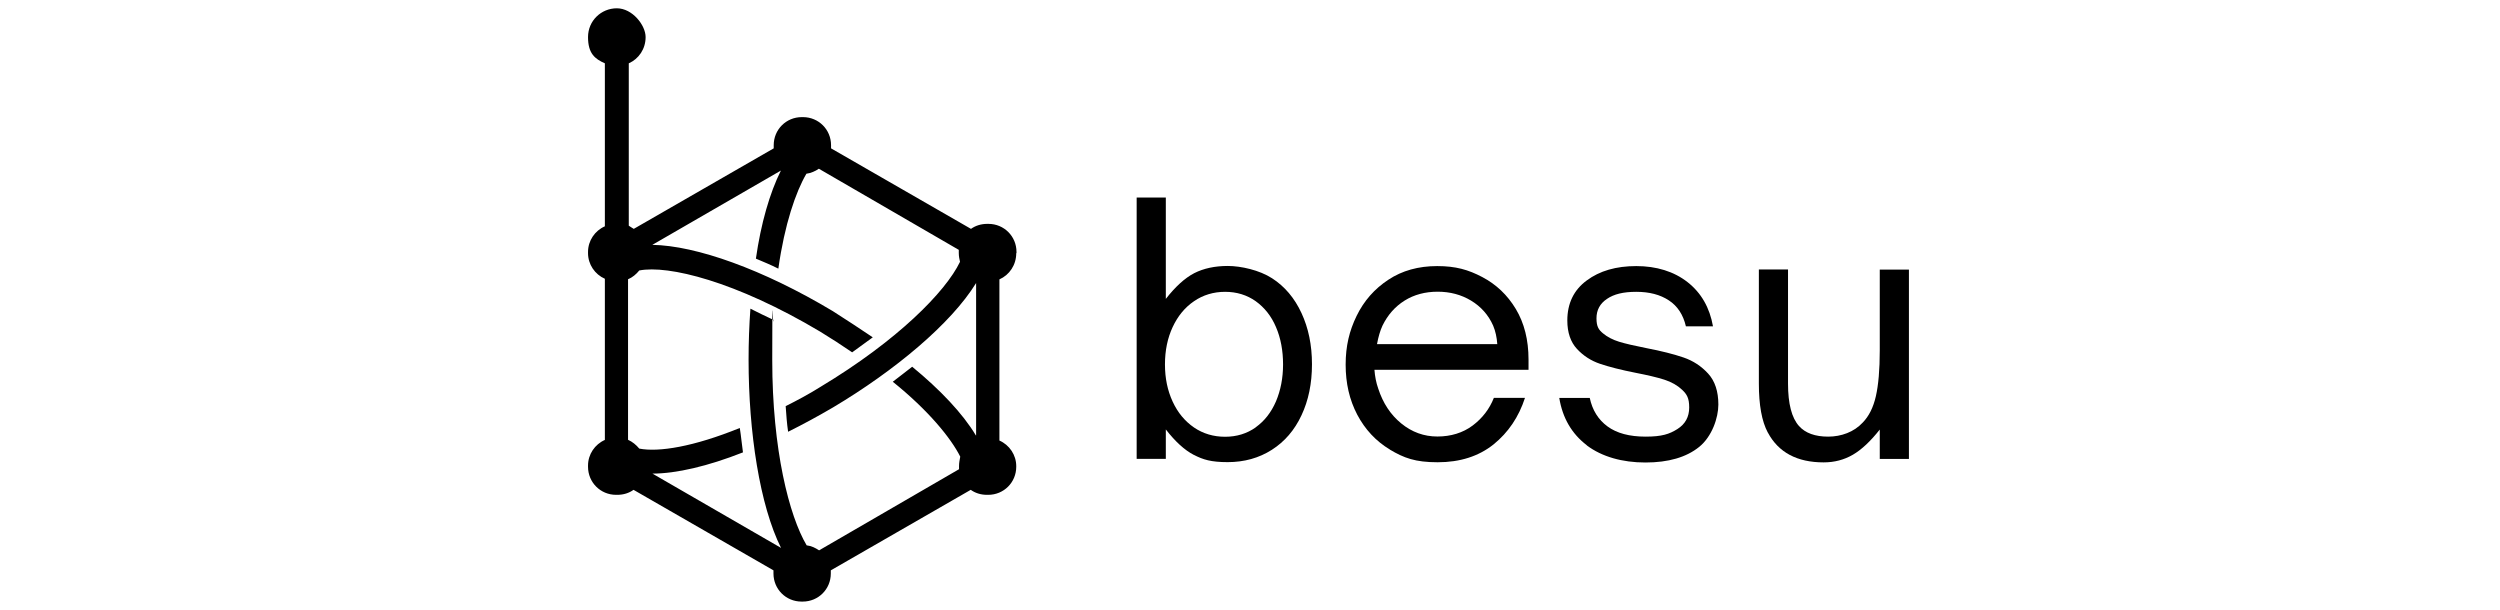
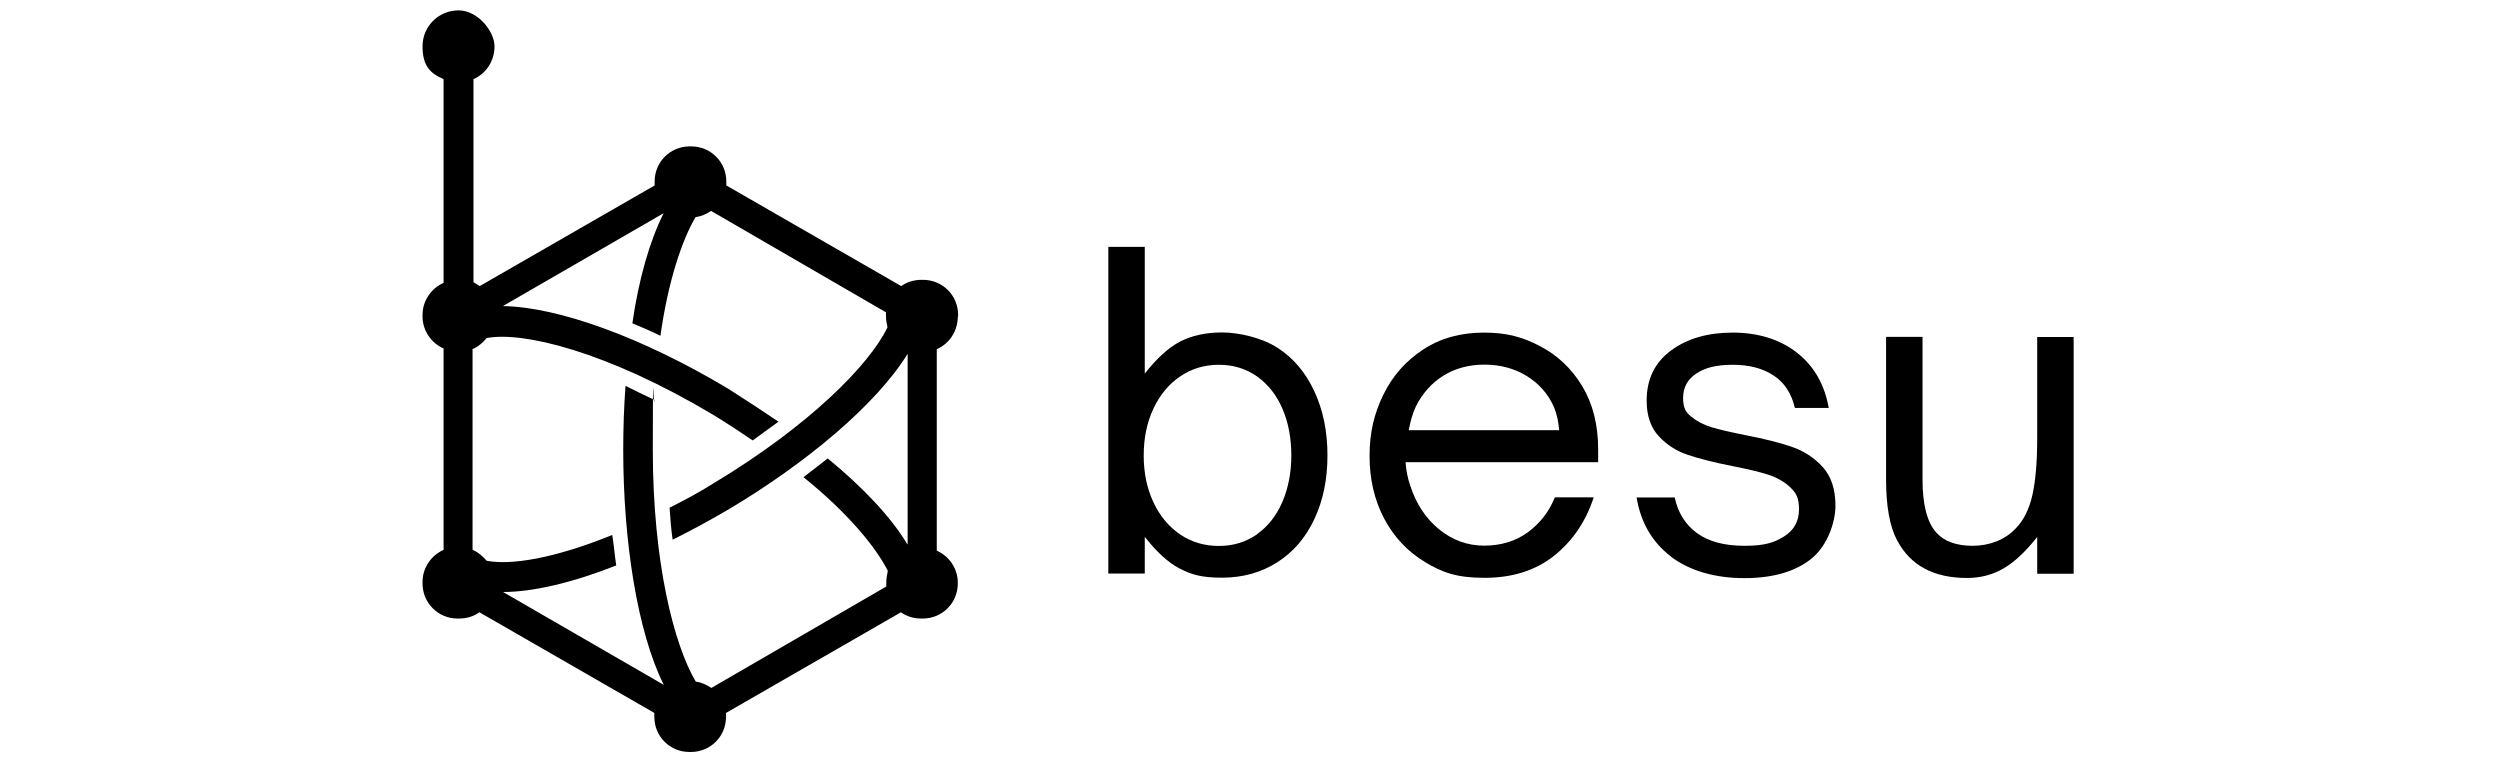
- <svg xmlns="http://www.w3.org/2000/svg" version="1.1" width="250" height="61" viewBox="-200 0 1500 500">
+ <svg xmlns="http://www.w3.org/2000/svg" version="1.1" width="200" height="61" viewBox="-200 0 1500 500">
  <defs>
    <style>
      .cls-1 {
        fill: #000000;
      }
    </style>
  </defs>
  <g>
    <g id="Layer_1">
      <path class="cls-1" d="M358.6,207.5v-1c0-12.8-10.2-23-23-23h-1c-5.1,0-9.7,1.5-13.3,4.1l-114.7-66v-2.6c0-12.8-10.2-23-23-23h-1c-12.8,0-23,10.2-23,23v2.6l-114.7,66c-1.5-1-2.6-1.5-4.1-2.6V51.9c8.2-3.6,13.8-11.8,13.8-21.5S43.8,6.8,31,6.8,7.4,17,7.4,30.4s5.6,17.9,13.8,21.5v133.6c-8.2,3.6-13.8,11.8-13.8,21v1c0,9.2,5.6,17.4,13.8,21v132.1c-8.2,3.6-13.8,11.8-13.8,21v1c0,12.8,10.2,23,23,23h1c5.1,0,9.7-1.5,13.3-4.1l114.7,66v2.6c0,12.8,10.2,23,23,23h1c12.8,0,23-10.2,23-23v-2.6l114.7-66c3.6,2.6,8.2,4.1,13.3,4.1h1c12.8,0,23-10.2,23-23v-.5c0-9.2-5.6-17.4-13.8-21v-132.1c8.2-3.6,13.8-11.8,13.8-21.5ZM325.3,356.9c-10.7-17.9-29.2-37.4-52.2-56.3-5.1,4.1-10.7,8.2-15.9,12.3,29.2,23.5,47.6,46.1,55.3,61.4-.5,2.6-1,5.1-1,7.7v2.6l-114.7,66.5c-3.1-2-6.1-3.6-10.2-4.1-14.3-24.1-28.2-78.3-28.2-152s.5-22.5,1-32.8c-6.7-3.1-12.8-6.1-18.9-9.2-1,13.8-1.5,27.6-1.5,42,0,59.4,9.2,119.3,26.6,154.1l-105.4-60.9c19.5,0,45.6-6.1,74.2-17.4-1-6.7-1.5-13.3-2.6-20-37.9,15.4-66.5,20-82.4,16.9-2.6-3.1-5.6-5.6-9.2-7.2v-131.6c3.6-1.5,6.7-4.1,9.2-7.2,23.5-4.6,78.8,8.7,148.4,50.2,9.2,5.6,17.9,11.3,26.1,16.9,5.6-4.1,11.3-8.2,16.9-12.3-10.7-7.2-21.5-14.3-32.8-21.5-57.3-34.3-112.1-53.7-147.9-54.3l105.4-60.9c-9.2,18.4-16.4,43.5-20.5,72.2,6.1,2.6,12.3,5.1,18.4,8.2,5.1-36.3,14.3-63,23-77.8,3.6-.5,7.2-2,10.2-4.1l114.7,66.5v2.6c0,2.6.5,5.1,1,7.2-11.8,24.6-51.2,64.5-114.2,102.4-9.7,6.1-19.5,11.3-28.7,15.9.5,7.2,1,14.3,2,21,12.3-6.1,24.6-12.8,36.9-20,50.7-30.2,96.7-68.6,117.2-101.9v124.9h-.5Z" />
      <g>
        <path class="cls-1" d="M504,372.9c-7.7-4-15.3-11-23-20.9v24.1h-23.9v-214.2h23.9v83.1c7.9-10.1,15.6-17.1,23.3-21.1,7.7-3.9,16.8-5.9,27.5-5.9s26,3.4,36.3,10.1c10.4,6.7,18.4,16.2,24.1,28.5,5.7,12.3,8.6,26.2,8.6,42s-2.9,29.7-8.6,41.8c-5.7,12.2-13.8,21.6-24.3,28.3-10.5,6.7-22.6,10.1-36.2,10.1s-20.1-2-27.8-6ZM554.7,350.2c7.2-5.1,12.7-12.2,16.6-21.2,3.8-9,5.8-19.1,5.8-30.3s-1.9-21.6-5.8-30.6c-3.8-9-9.4-16-16.6-21.2-7.2-5.1-15.6-7.7-25.1-7.7s-18.1,2.6-25.5,7.7c-7.5,5.1-13.3,12.2-17.5,21.2s-6.3,19.2-6.3,30.6,2.1,21.4,6.3,30.5c4.2,9.1,10.1,16.1,17.5,21.2,7.5,5.1,16,7.6,25.5,7.6s17.9-2.6,25.1-7.7Z" />
        <path class="cls-1" d="M664.7,368.5c-11.5-6.9-20.4-16.5-26.8-28.6-6.4-12.2-9.5-25.8-9.5-41s3-27.7,9-40c6-12.3,14.6-22.1,26-29.6,11.3-7.5,24.7-11.2,40-11.2s25.6,3,37,9c11.4,6,20.6,14.7,27.5,26.2,6.9,11.5,10.4,25.3,10.4,41.4v8.4h-126.3c.4,5.4,1.4,10.6,3.1,15.4,3.9,12,10.2,21.5,18.9,28.6,8.7,7.1,18.6,10.7,29.6,10.7s20.9-3,28.9-9c8-6,13.8-13.6,17.4-22.7h25.5c-5.1,15.7-13.7,28.4-25.8,38.2-12.2,9.7-27.4,14.6-45.8,14.6s-27.6-3.5-39.2-10.4ZM752.7,282.1c-.4-5.6-1.5-10.7-3.4-15.2-3.9-8.8-10-15.6-18.1-20.5-8.1-4.9-17.3-7.3-27.4-7.3s-19.3,2.4-27.1,7.3c-7.8,4.9-13.8,11.7-18.1,20.5-1.9,4.1-3.4,9.2-4.5,15.2h98.5Z" />
        <path class="cls-1" d="M826,364.9c-12.3-9.4-19.8-22.3-22.5-38.7h25c2.1,9.9,6.9,17.7,14.5,23.3s18,8.4,31.3,8.4,19.5-2.1,26-6.2c6.5-4.1,9.7-10,9.7-17.7s-1.9-10.8-5.8-14.5c-3.8-3.6-8.7-6.4-14.6-8.3-5.9-1.9-13.7-3.7-23.4-5.6-12.2-2.4-21.9-4.9-29.3-7.4-7.4-2.5-13.7-6.6-18.9-12.2-5.2-5.6-7.9-13.4-7.9-23.3,0-14,5.3-25,15.9-32.8,10.6-7.9,24.1-11.8,40.6-11.8s30.9,4.4,42.1,13.2c11.2,8.8,18.1,20.9,20.8,36.2h-22.2c-2.2-9.5-6.9-16.7-14-21.3-7.1-4.7-16-7-26.7-7s-18.3,1.9-24,5.8c-5.7,3.8-8.6,9.1-8.6,15.9s1.8,9.4,5.3,12.3c3.6,3,8,5.3,13.2,6.9,5.2,1.6,12.6,3.3,22.2,5.2,12.5,2.4,22.7,5,30.6,7.7,7.9,2.7,14.6,7.1,20.2,13.2,5.6,6.1,8.4,14.6,8.4,25.4s-5.2,26.2-15.7,34.7c-10.5,8.5-25.2,12.8-44.1,12.8s-35.6-4.7-48-14Z" />
        <path class="cls-1" d="M974.4,354.5c-4.9-9.2-7.3-22.5-7.3-40.1v-93.5h23.9v93.5c0,16.5,3,28.1,9,34.8,5.2,5.8,13.2,8.7,23.9,8.7s21.2-3.8,28.3-11.5c5.1-5.2,8.7-12.4,10.8-21.6,2.1-9.2,3.2-21.7,3.2-37.6v-66.2h23.9v155.2h-23.9v-24.1c-7.5,9.5-14.8,16.4-22,20.6-7.2,4.2-15.2,6.3-24,6.3-21.7,0-37-8.1-45.7-24.4Z" />
      </g>
    </g>
  </g>
</svg>
